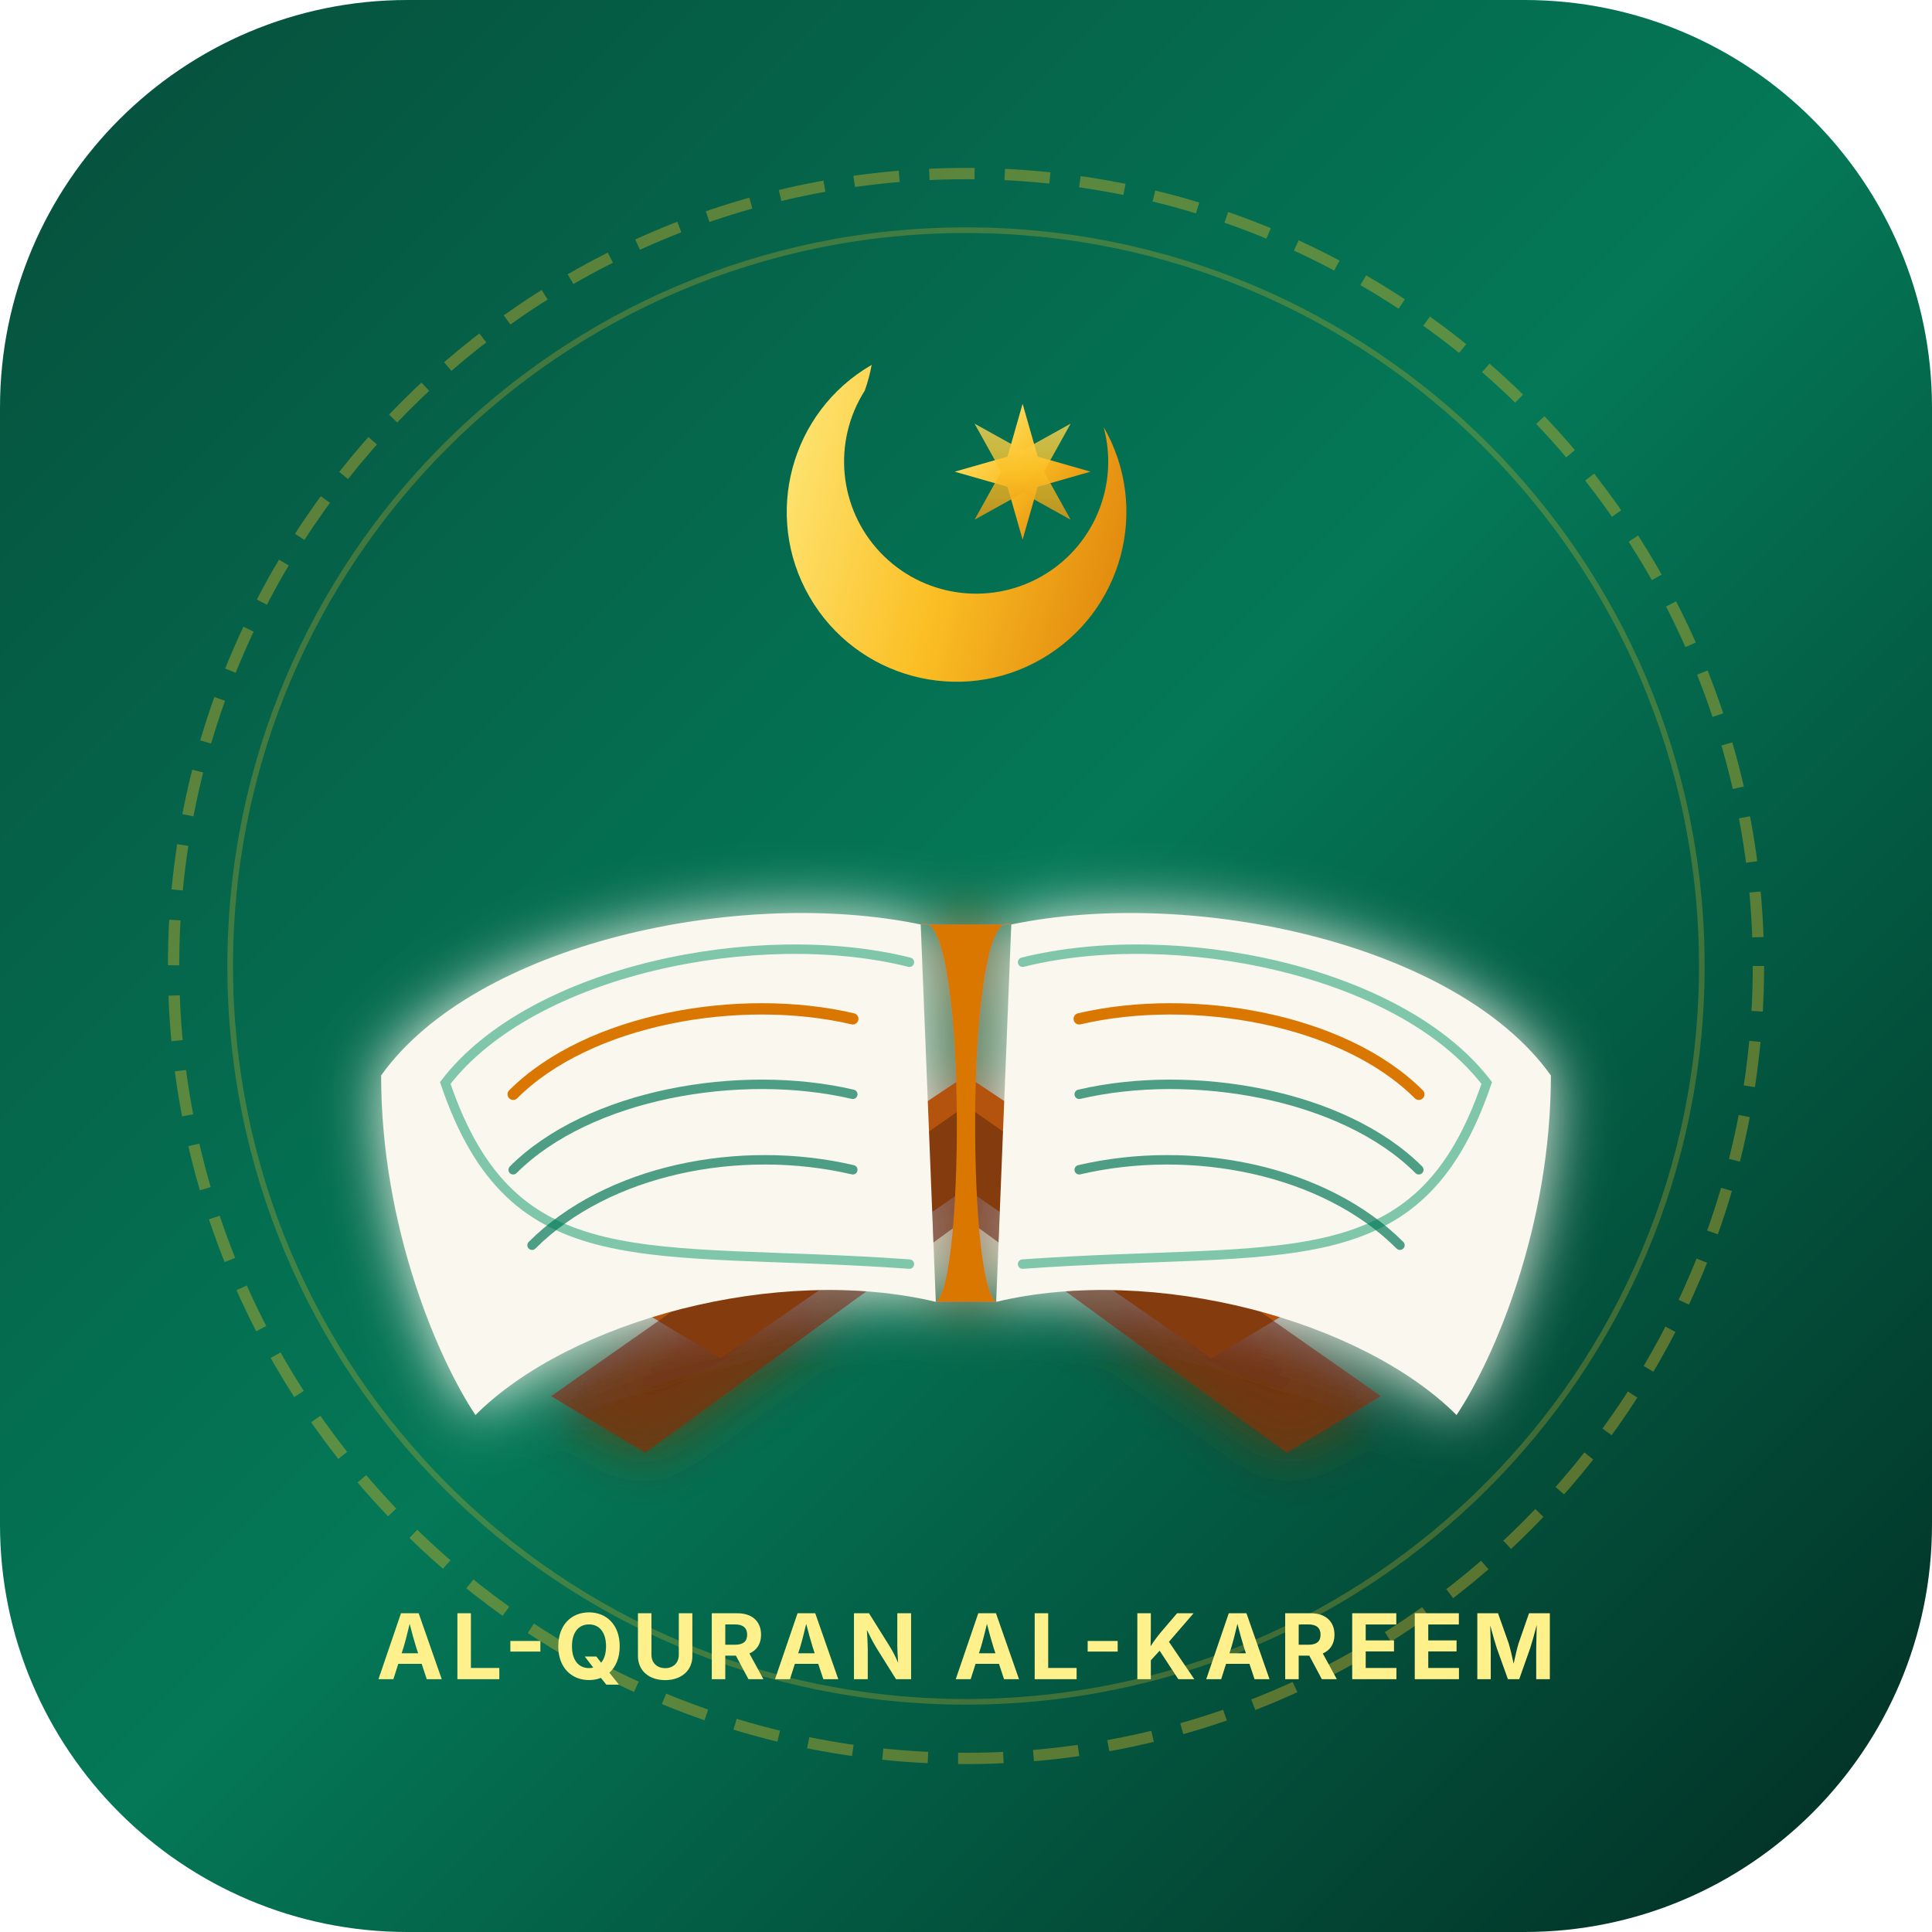
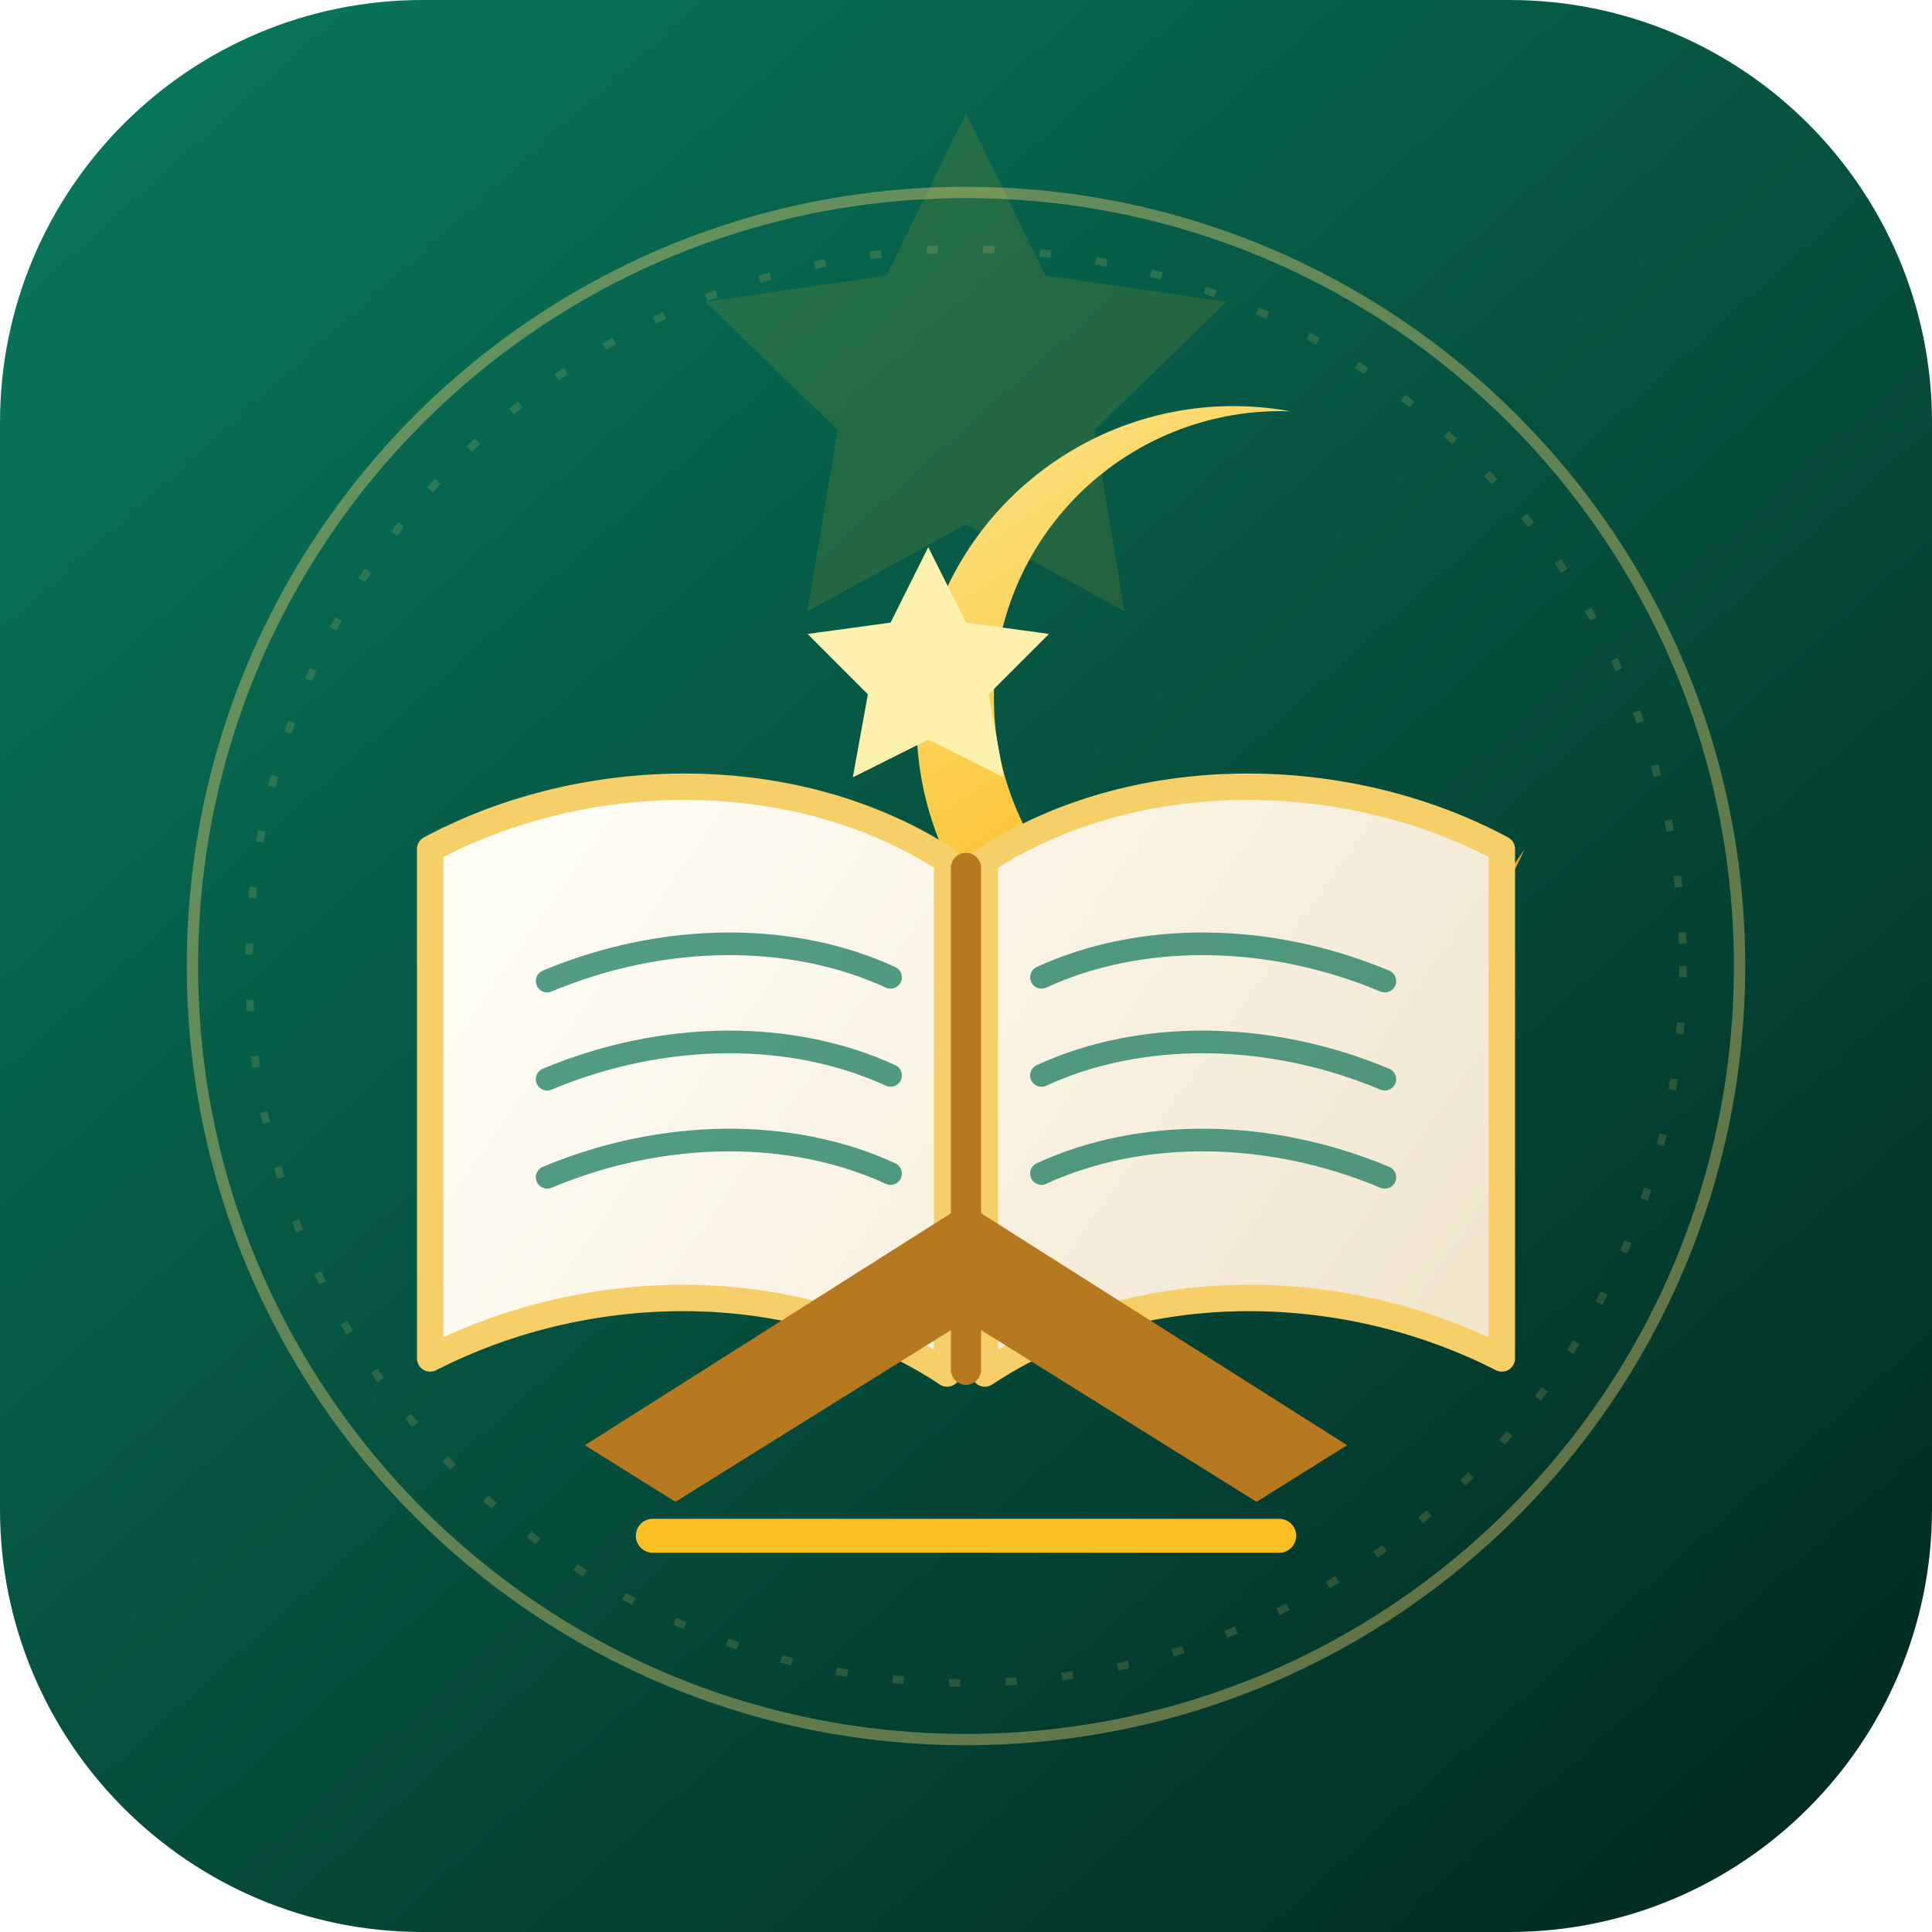
- <svg xmlns="http://www.w3.org/2000/svg" viewBox="0 0 512 512" width="512" height="512">
+ <svg xmlns="http://www.w3.org/2000/svg" viewBox="0 0 512 512" width="512" height="512" fill="none">
  <defs>
-     <linearGradient id="bg" x1="0%" y1="0%" x2="100%" y2="100%">
-       <stop offset="0%" stop-color="#064e3b" />
-       <stop offset="50%" stop-color="#047857" />
-       <stop offset="100%" stop-color="#022c22" />
+     <linearGradient id="background" x1="48" y1="24" x2="468" y2="492" gradientUnits="userSpaceOnUse">
+       <stop stop-color="#08745a" />
+       <stop offset="1" stop-color="#022c22" />
    </linearGradient>
-     <linearGradient id="gold" x1="0%" y1="0%" x2="100%" y2="100%">
-       <stop offset="0%" stop-color="#fef08a" />
-       <stop offset="50%" stop-color="#fbbf24" />
-       <stop offset="100%" stop-color="#d97706" />
+     <linearGradient id="gold" x1="166" y1="112" x2="354" y2="396" gradientUnits="userSpaceOnUse">
+       <stop stop-color="#fff1ae" />
+       <stop offset=".52" stop-color="#fbbf24" />
+       <stop offset="1" stop-color="#d97706" />
    </linearGradient>
-     <filter id="glow" x="-20%" y="-20%" width="140%" height="140%">
-       <feGaussianBlur stdDeviation="8" result="blur" />
-       <feComposite in="SourceGraphic" in2="blur" operator="over" />
-     </filter>
+     <linearGradient id="page" x1="150" y1="224" x2="362" y2="373" gradientUnits="userSpaceOnUse">
+       <stop stop-color="#fffdf5" />
+       <stop offset="1" stop-color="#f1e7cf" />
+     </linearGradient>
  </defs>
-   <rect width="512" height="512" rx="108" fill="url(#bg)" />
-   <circle cx="256" cy="256" r="210" fill="none" stroke="#fbbf24" stroke-width="3" stroke-opacity="0.35" stroke-dasharray="12 8" />
-   <circle cx="256" cy="256" r="195" fill="none" stroke="#fbbf24" stroke-width="1.5" stroke-opacity="0.25" />
-   <g transform="translate(256, 275)" filter="url(#glow)">
-     <path d="M -90,70 L 0,10 L 90,70 L 65,85 L 0,40 L -65,85 Z" fill="#b45309" />
-     <path d="M -110,95 L 0,18 L 110,95 L 85,110 L 0,48 L -85,110 Z" fill="#78350f" opacity="0.8" />
-     <path d="M -12,-30 C -60,-40 -130,-25 -155,10 C -155,50 -140,85 -130,100 C -105,75 -50,60 -8,70 Z" fill="#faf7ee" />
-     <path d="M -15,-20 C -55,-30 -115,-18 -138,12 C -120,65 -85,55 -15,60" fill="none" stroke="#059669" stroke-width="2.5" stroke-linecap="round" stroke-opacity="0.5" />
-     <path d="M -30,-5 C -60,-12 -100,-5 -120,15" fill="none" stroke="#d97706" stroke-width="3" stroke-linecap="round" />
-     <path d="M -30,15 C -60,8 -100,15 -120,35" fill="none" stroke="#047857" stroke-width="2.5" stroke-linecap="round" stroke-opacity="0.7" />
-     <path d="M -30,35 C -60,28 -95,35 -115,55" fill="none" stroke="#047857" stroke-width="2.5" stroke-linecap="round" stroke-opacity="0.7" />
-     <path d="M 12,-30 C 60,-40 130,-25 155,10 C 155,50 140,85 130,100 C 105,75 50,60 8,70 Z" fill="#faf7ee" />
-     <path d="M 15,-20 C 55,-30 115,-18 138,12 C 120,65 85,55 15,60" fill="none" stroke="#059669" stroke-width="2.5" stroke-linecap="round" stroke-opacity="0.5" />
-     <path d="M 30,-5 C 60,-12 100,-5 120,15" fill="none" stroke="#d97706" stroke-width="3" stroke-linecap="round" />
-     <path d="M 30,15 C 60,8 100,15 120,35" fill="none" stroke="#047857" stroke-width="2.5" stroke-linecap="round" stroke-opacity="0.7" />
-     <path d="M 30,35 C 60,28 95,35 115,55" fill="none" stroke="#047857" stroke-width="2.5" stroke-linecap="round" stroke-opacity="0.7" />
-     <path d="M -12,-30 C 0,-36 0,65 -8,70 L 8,70 C 0,65 0,-36 12,-30 Z" fill="#d97706" />
-   </g>
-   <g transform="translate(256, 140)" fill="url(#gold)">
-     <path d="M 0,-50 A 45,45 0 1 0 45,-5 A 35,35 0 1 1 -5,-45 A 45,45 0 0 0 0,-50 Z" transform="rotate(-30)" />
-     <g transform="translate(15, -15)">
-       <polygon points="0,-18 4,-4 18,0 4,4 0,18 -4,4 -18,0 -4,-4" />
-       <polygon points="0,-18 4,-4 18,0 4,4 0,18 -4,4 -18,0 -4,-4" transform="rotate(45)" opacity="0.8" />
-     </g>
-   </g>
-   <text x="256" y="445" font-family="system-ui, -apple-system, sans-serif" font-weight="bold" font-size="24" fill="#fef08a" text-anchor="middle" letter-spacing="2">
-     AL-QURAN AL-KAREEM
-   </text>
+   <rect width="512" height="512" rx="112" fill="url(#background)" />
+   <path d="M256 30 277 73l48 7-35 34 8 48-42-23-42 23 8-48-35-34 48-7 21-43Z" fill="#fbbf24" fill-opacity=".12" />
+   <circle cx="256" cy="256" r="205" stroke="#fcd675" stroke-opacity=".38" stroke-width="3" />
+   <circle cx="256" cy="256" r="190" stroke="#fcd675" stroke-opacity=".16" stroke-width="2" stroke-dasharray="3 12" />
+   <path d="M342 109a76 76 0 1 0 62 116 84 84 0 1 1-62-116Z" fill="url(#gold)" />
+   <path d="m246 145 10 20 22 3-16 16 4 22-20-10-20 10 4-22-16-16 22-3 10-20Z" fill="#fff1ae" />
+   <path d="M251 228c-40-26-96-25-137-3v135c43-22 98-22 137 4V228Z" fill="url(#page)" stroke="#f6cf69" stroke-width="7" stroke-linejoin="round" />
+   <path d="M261 228c40-26 96-25 137-3v135c-43-22-98-22-137 4V228Z" fill="url(#page)" stroke="#f6cf69" stroke-width="7" stroke-linejoin="round" />
+   <path d="M256 230v133" stroke="#b7791f" stroke-width="8" stroke-linecap="round" />
+   <path d="M145 260c31-13 65-13 91-1M145 286c31-13 65-13 91-1M145 312c31-13 65-13 91-1M367 260c-31-13-65-13-91-1M367 286c-31-13-65-13-91-1M367 312c-31-13-65-13-91-1" stroke="#0b7358" stroke-opacity=".7" stroke-width="6" stroke-linecap="round" />
+   <path d="m155 383 101-64 101 64-24 15-77-48-77 48-24-15Z" fill="#b7791f" />
+   <path d="M173 407h166" stroke="#fbbf24" stroke-width="9" stroke-linecap="round" />
</svg>
